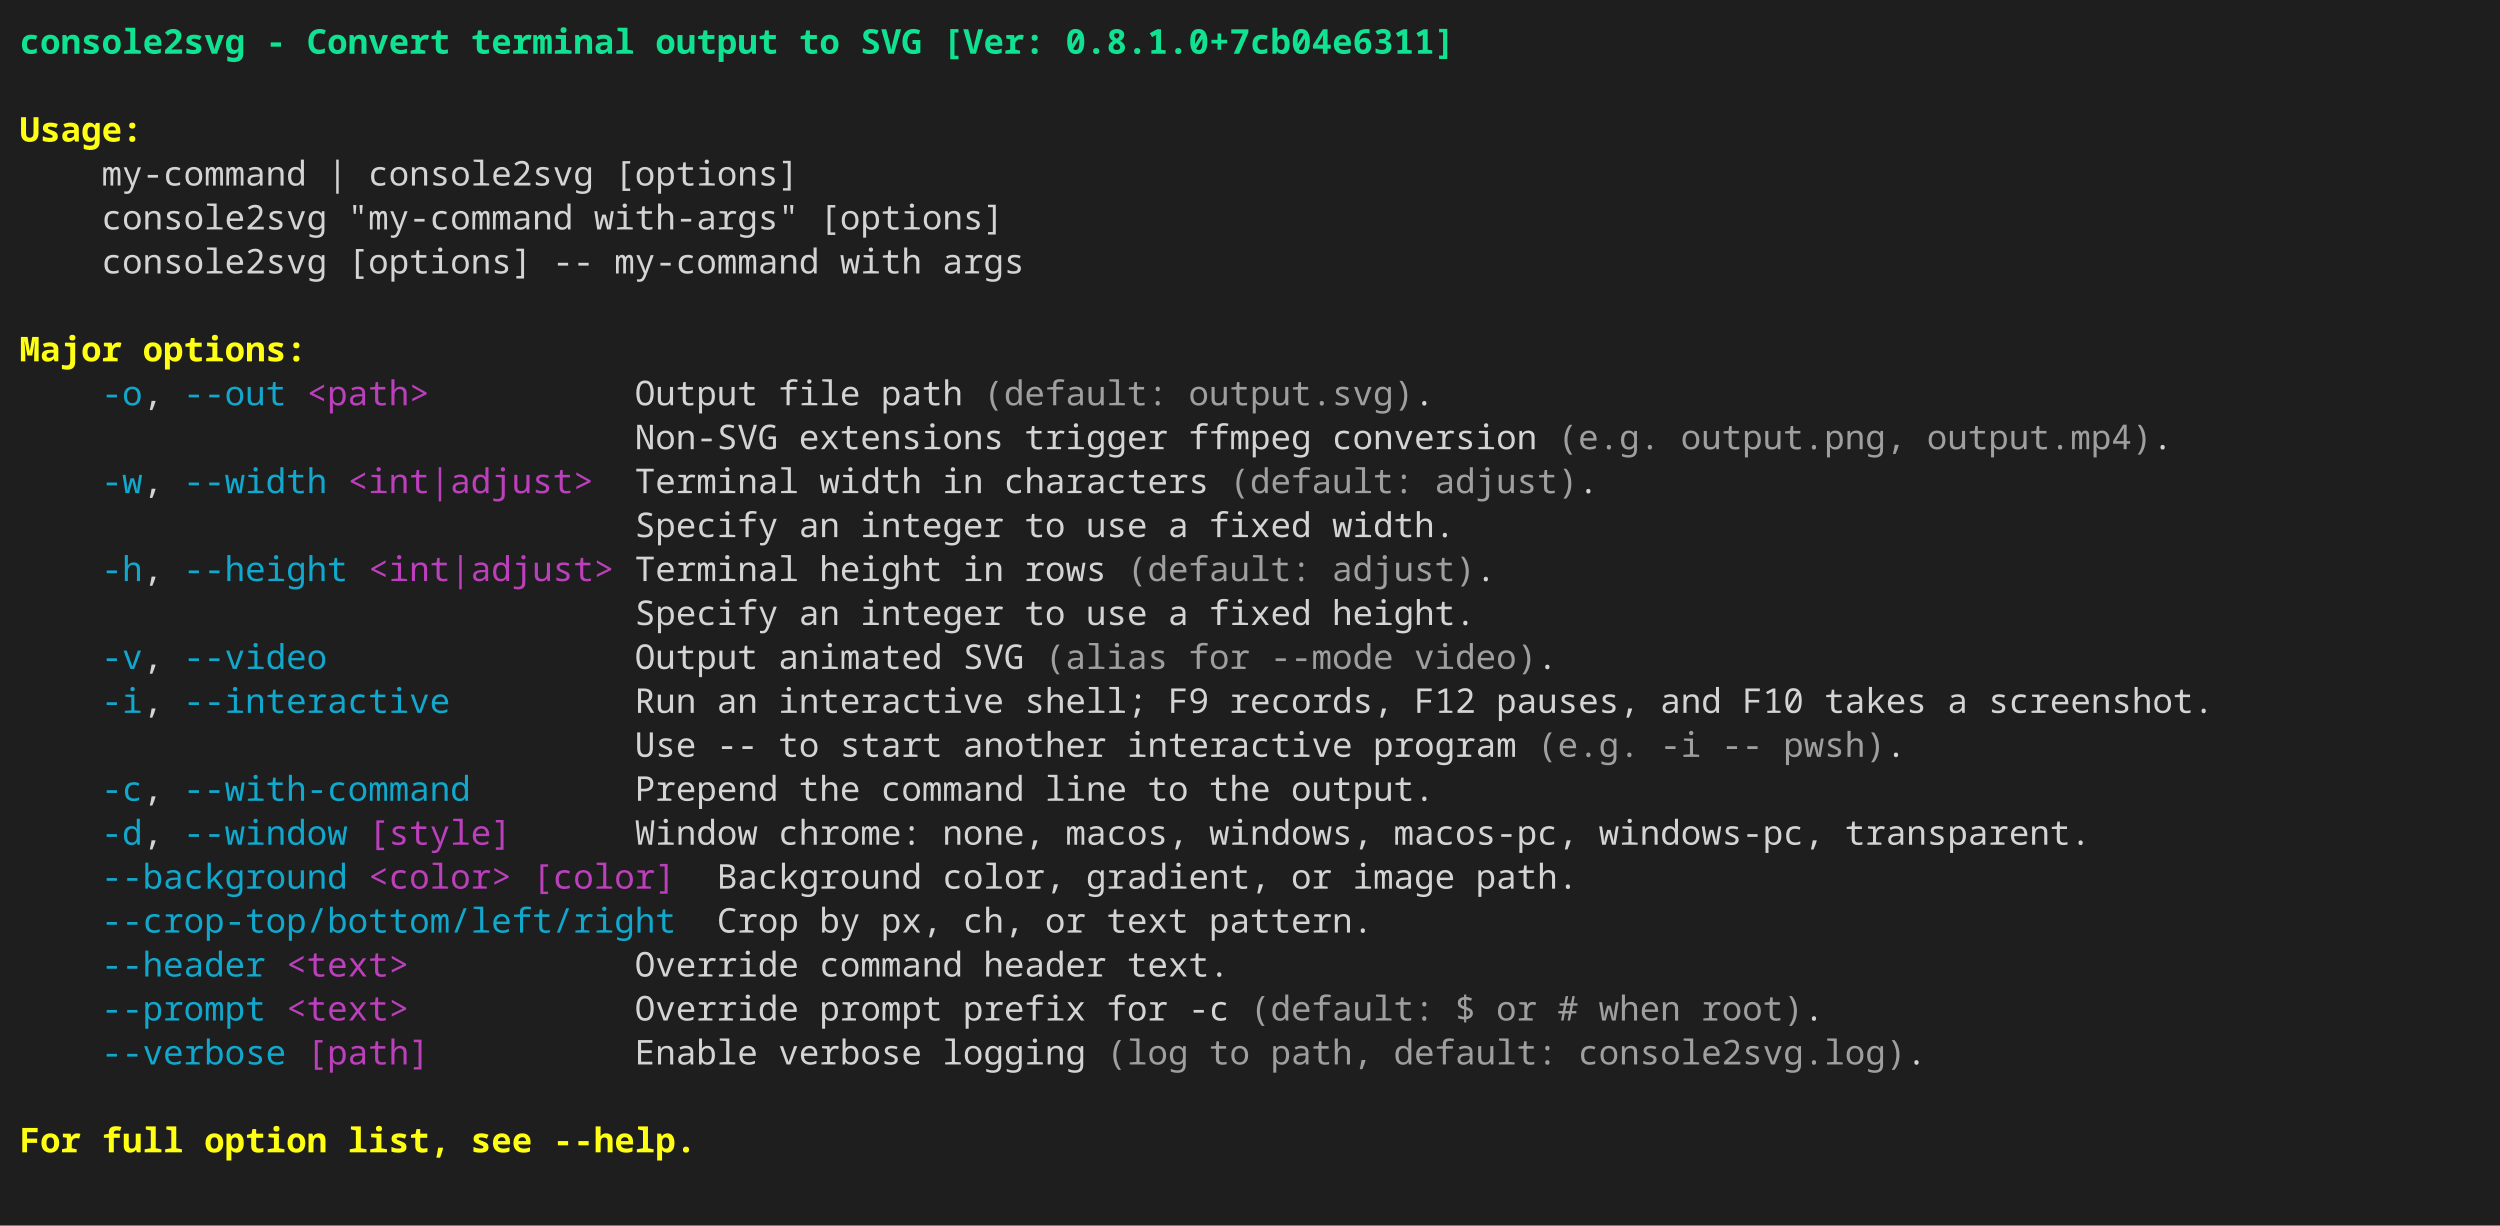
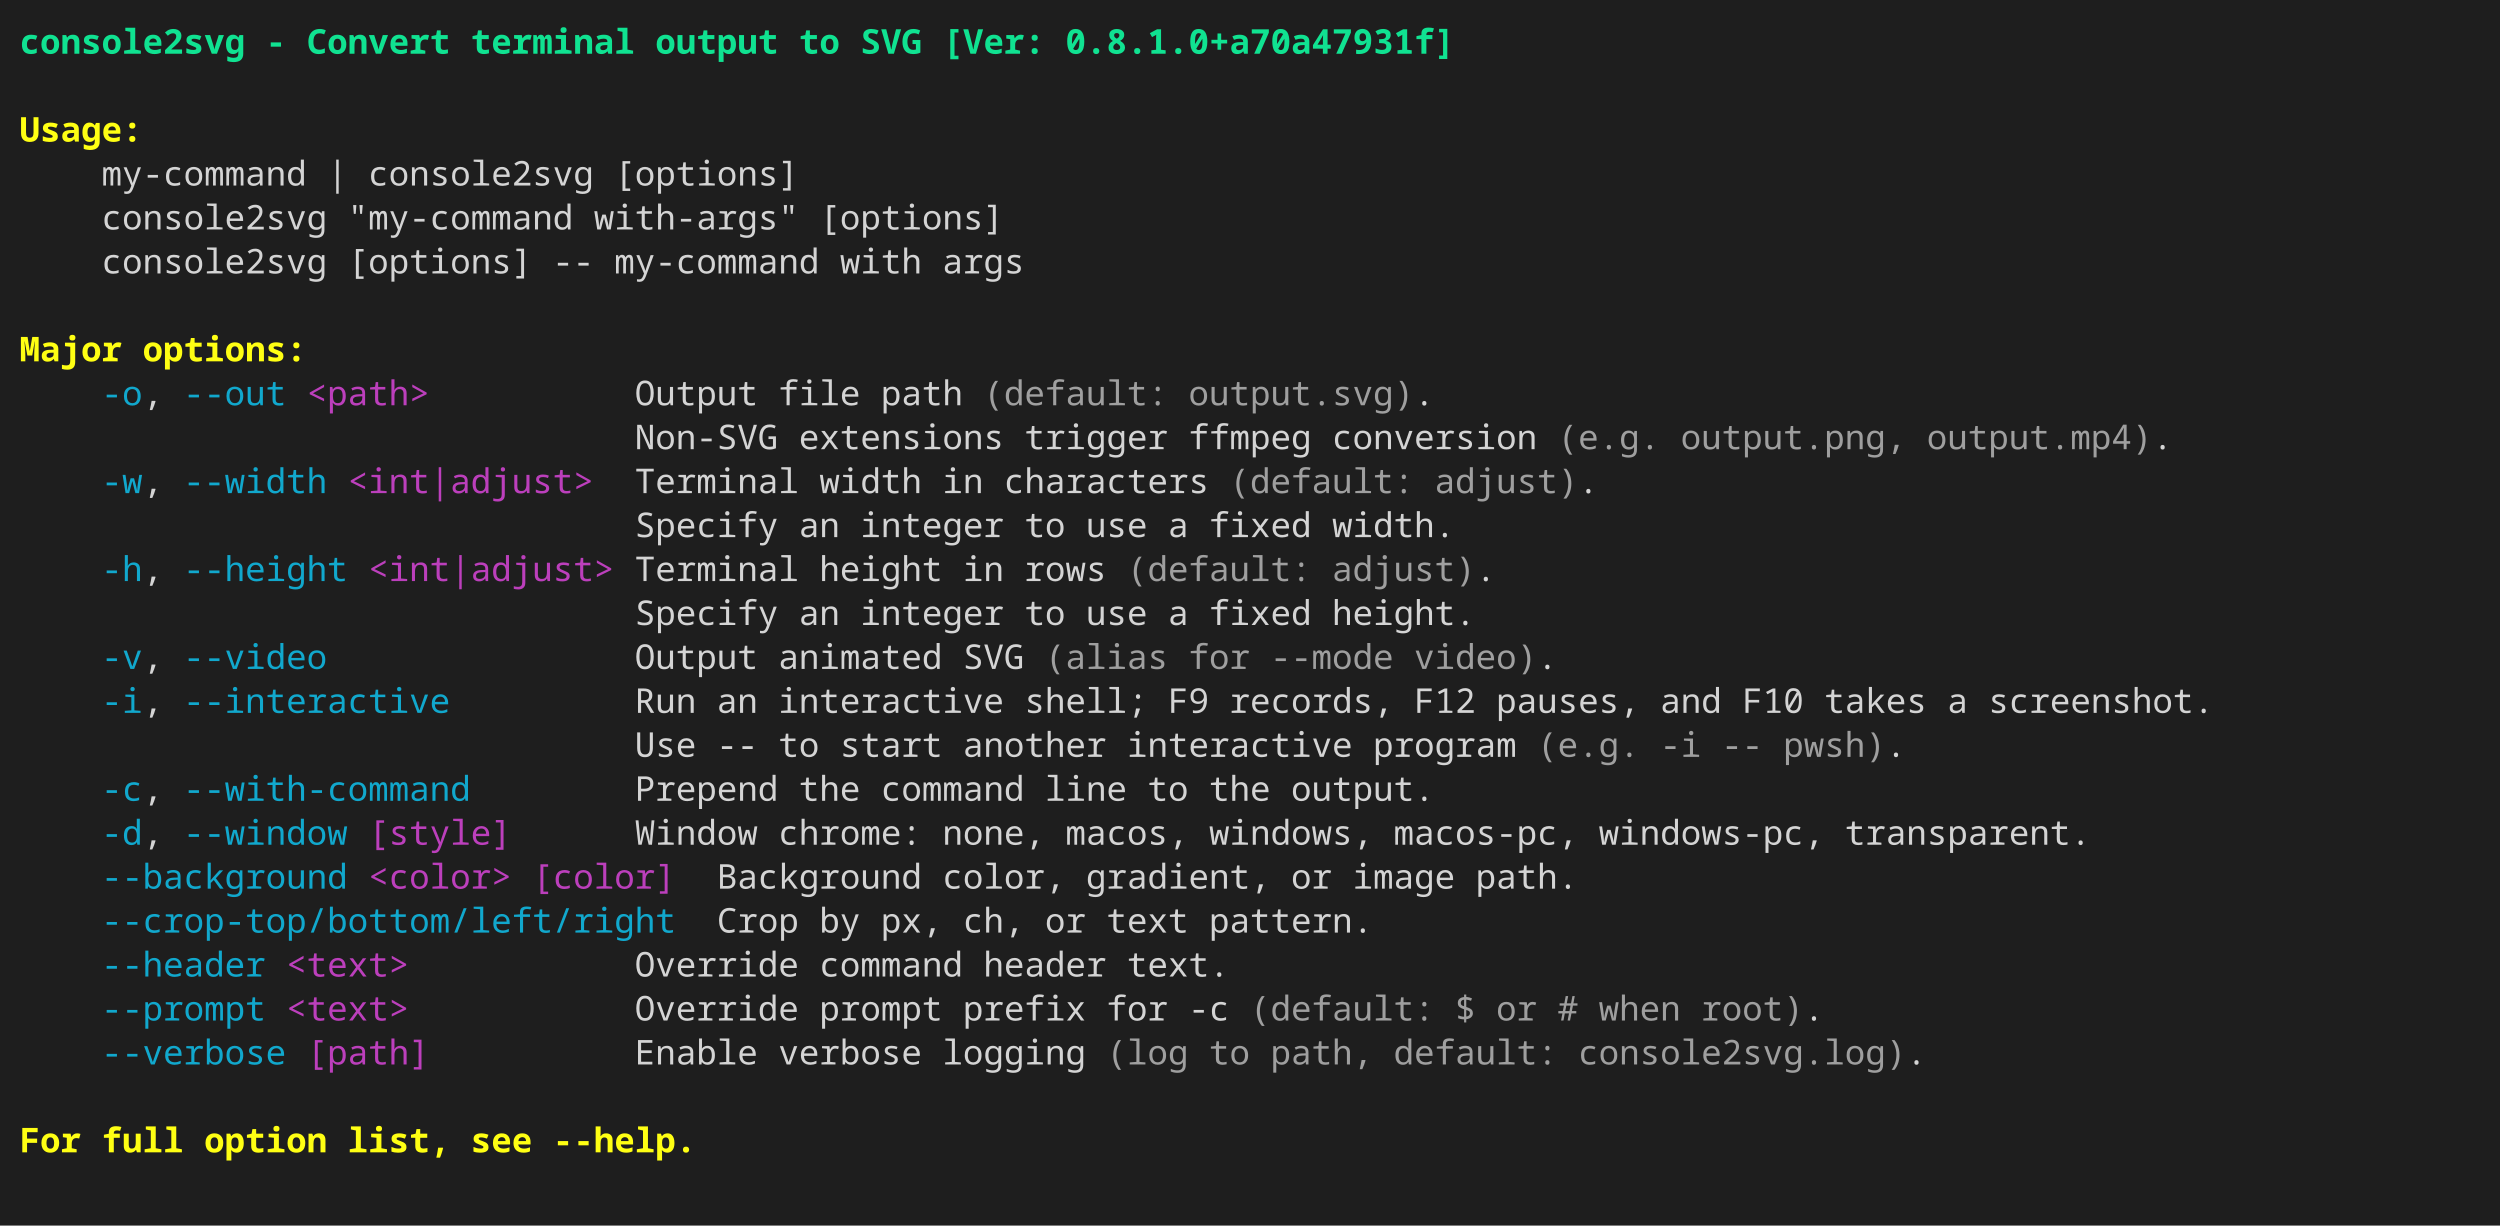
<svg xmlns="http://www.w3.org/2000/svg" width="1024" height="502" viewBox="0 0 1024 502" role="img" aria-label="console2svg output">
  <style>
.c2.c { font-family: "JetBrains Mono","Cascadia Mono","Segoe UI Mono","Noto Sans Mono","SFMono-Regular",Menlo,Consolas,"DejaVu Sans Mono","Liberation Mono",monospace; font-size: 14px; }
.c2 text { dominant-baseline: alphabetic; }
.c2 .q { shape-rendering: crispEdges; }
.c2 .w { white-space: pre; }
.c2 .aa{fill:#10E291;font-weight:bold}
.c2 .ab{fill:#FFFF13;font-weight:bold}
.c2 .ac{fill:#d4d4d4}
.c2 .ad{fill:#11a8cd}
.c2 .ae{fill:#bc3fbc}
.c2 .af{fill:#9F9F9F}
</style>
  <rect width="1024" height="502" fill="#1e1e1e" />
  <g class="c2 c" transform="translate(8 8)">
    <rect width="1008" height="486" fill="#1e1e1e" />
-     <text class="aa w" y="14" textLength="588">console2svg - Convert terminal output to SVG [Ver: 0.8.1.0+7cb04e6311]</text>
+     <text class="aa w" y="14" textLength="588">console2svg - Convert terminal output to SVG [Ver: 0.8.1.0+a70a47931f]</text>
    <text class="ab" y="50" textLength="50.4">Usage:</text>
    <text class="ac w" x="33.6" y="68" textLength="285.6">my-command | console2svg [options]</text>
    <text class="ac w" x="33.6" y="86" textLength="369.6">console2svg "my-command with-args" [options]</text>
    <text class="ac w" x="33.6" y="104" textLength="378">console2svg [options] -- my-command with args</text>
    <text class="ab w" y="140" textLength="117.6">Major options:</text>
    <text class="ad" x="33.6" y="158" textLength="16.8">-o</text>
    <text class="ac" x="50.4" y="158" textLength="8.4">,</text>
    <text class="ad" x="67.2" y="158" textLength="42">--out</text>
    <text class="ae" x="117.6" y="158" textLength="50.4">&lt;path&gt;</text>
    <text class="ac w" x="252" y="158" textLength="134.4">Output file path</text>
    <text class="af w" x="394.8" y="158" textLength="176.4">(default: output.svg)</text>
    <text class="ac" x="571.2" y="158" textLength="8.4">.</text>
    <text class="ac w" x="252" y="176" textLength="369.6">Non-SVG extensions trigger ffmpeg conversion</text>
    <text class="af w" x="630" y="176" textLength="243.6">(e.g. output.png, output.mp4)</text>
    <text class="ac" x="873.6" y="176" textLength="8.4">.</text>
    <text class="ad" x="33.6" y="194" textLength="16.8">-w</text>
    <text class="ac" x="50.4" y="194" textLength="8.4">,</text>
    <text class="ad" x="67.2" y="194" textLength="58.8">--width</text>
    <text class="ae" x="134.4" y="194" textLength="100.8">&lt;int|adjust&gt;</text>
    <text class="ac w" x="252" y="194" textLength="235.2">Terminal width in characters</text>
    <text class="af w" x="495.6" y="194" textLength="142.8">(default: adjust)</text>
    <text class="ac" x="638.4" y="194" textLength="8.4">.</text>
    <text class="ac w" x="252" y="212" textLength="336">Specify an integer to use a fixed width.</text>
    <text class="ad" x="33.6" y="230" textLength="16.8">-h</text>
    <text class="ac" x="50.4" y="230" textLength="8.4">,</text>
    <text class="ad" x="67.2" y="230" textLength="67.2">--height</text>
    <text class="ae" x="142.8" y="230" textLength="100.8">&lt;int|adjust&gt;</text>
    <text class="ac w" x="252" y="230" textLength="193.2">Terminal height in rows</text>
    <text class="af w" x="453.6" y="230" textLength="142.8">(default: adjust)</text>
    <text class="ac" x="596.4" y="230" textLength="8.4">.</text>
    <text class="ac w" x="252" y="248" textLength="344.4">Specify an integer to use a fixed height.</text>
    <text class="ad" x="33.6" y="266" textLength="16.8">-v</text>
    <text class="ac" x="50.4" y="266" textLength="8.4">,</text>
    <text class="ad" x="67.2" y="266" textLength="58.8">--video</text>
    <text class="ac w" x="252" y="266" textLength="159.6">Output animated SVG</text>
    <text class="af w" x="420" y="266" textLength="201.6">(alias for --mode video)</text>
    <text class="ac" x="621.6" y="266" textLength="8.4">.</text>
    <text class="ad" x="33.6" y="284" textLength="16.8">-i</text>
    <text class="ac" x="50.4" y="284" textLength="8.4">,</text>
    <text class="ad" x="67.2" y="284" textLength="109.2">--interactive</text>
    <text class="ac w" x="252" y="284" textLength="646.8">Run an interactive shell; F9 records, F12 pauses, and F10 takes a screenshot.</text>
    <text class="ac w" x="252" y="302" textLength="361.2">Use -- to start another interactive program</text>
    <text class="af w" x="621.6" y="302" textLength="142.8">(e.g. -i -- pwsh)</text>
    <text class="ac" x="764.4" y="302" textLength="8.4">.</text>
    <text class="ad" x="33.6" y="320" textLength="16.8">-c</text>
    <text class="ac" x="50.4" y="320" textLength="8.4">,</text>
    <text class="ad" x="67.2" y="320" textLength="117.6">--with-command</text>
    <text class="ac w" x="252" y="320" textLength="327.6">Prepend the command line to the output.</text>
    <text class="ad" x="33.6" y="338" textLength="16.8">-d</text>
    <text class="ac" x="50.4" y="338" textLength="8.4">,</text>
    <text class="ad" x="67.2" y="338" textLength="67.2">--window</text>
    <text class="ae" x="142.8" y="338" textLength="58.8">[style]</text>
    <text class="ac w" x="252" y="338" textLength="596.4">Window chrome: none, macos, windows, macos-pc, windows-pc, transparent.</text>
    <text class="ad" x="33.6" y="356" textLength="100.8">--background</text>
    <text class="ae" x="142.8" y="356" textLength="58.8">&lt;color&gt;</text>
    <text class="ae" x="210" y="356" textLength="58.8">[color]</text>
    <text class="ac w" x="285.6" y="356" textLength="352.8">Background color, gradient, or image path.</text>
    <text class="ad" x="33.6" y="374" textLength="235.2">--crop-top/bottom/left/right</text>
    <text class="ac w" x="285.6" y="374" textLength="268.8">Crop by px, ch, or text pattern.</text>
    <text class="ad" x="33.6" y="392" textLength="67.2">--header</text>
    <text class="ae" x="109.2" y="392" textLength="50.4">&lt;text&gt;</text>
    <text class="ac w" x="252" y="392" textLength="243.6">Override command header text.</text>
    <text class="ad" x="33.6" y="410" textLength="67.2">--prompt</text>
    <text class="ae" x="109.2" y="410" textLength="50.4">&lt;text&gt;</text>
    <text class="ac w" x="252" y="410" textLength="243.6">Override prompt prefix for -c</text>
    <text class="af w" x="504" y="410" textLength="226.8">(default: $ or # when root)</text>
    <text class="ac" x="730.8" y="410" textLength="8.4">.</text>
    <text class="ad" x="33.6" y="428" textLength="75.6">--verbose</text>
    <text class="ae" x="117.6" y="428" textLength="50.4">[path]</text>
    <text class="ac w" x="252" y="428" textLength="184.8">Enable verbose logging</text>
    <text class="af w" x="445.2" y="428" textLength="327.6">(log to path, default: console2svg.log)</text>
    <text class="ac" x="772.8" y="428" textLength="8.4">.</text>
    <text class="ab w" y="464" textLength="277.2">For full option list, see --help.</text>
  </g>
</svg>
